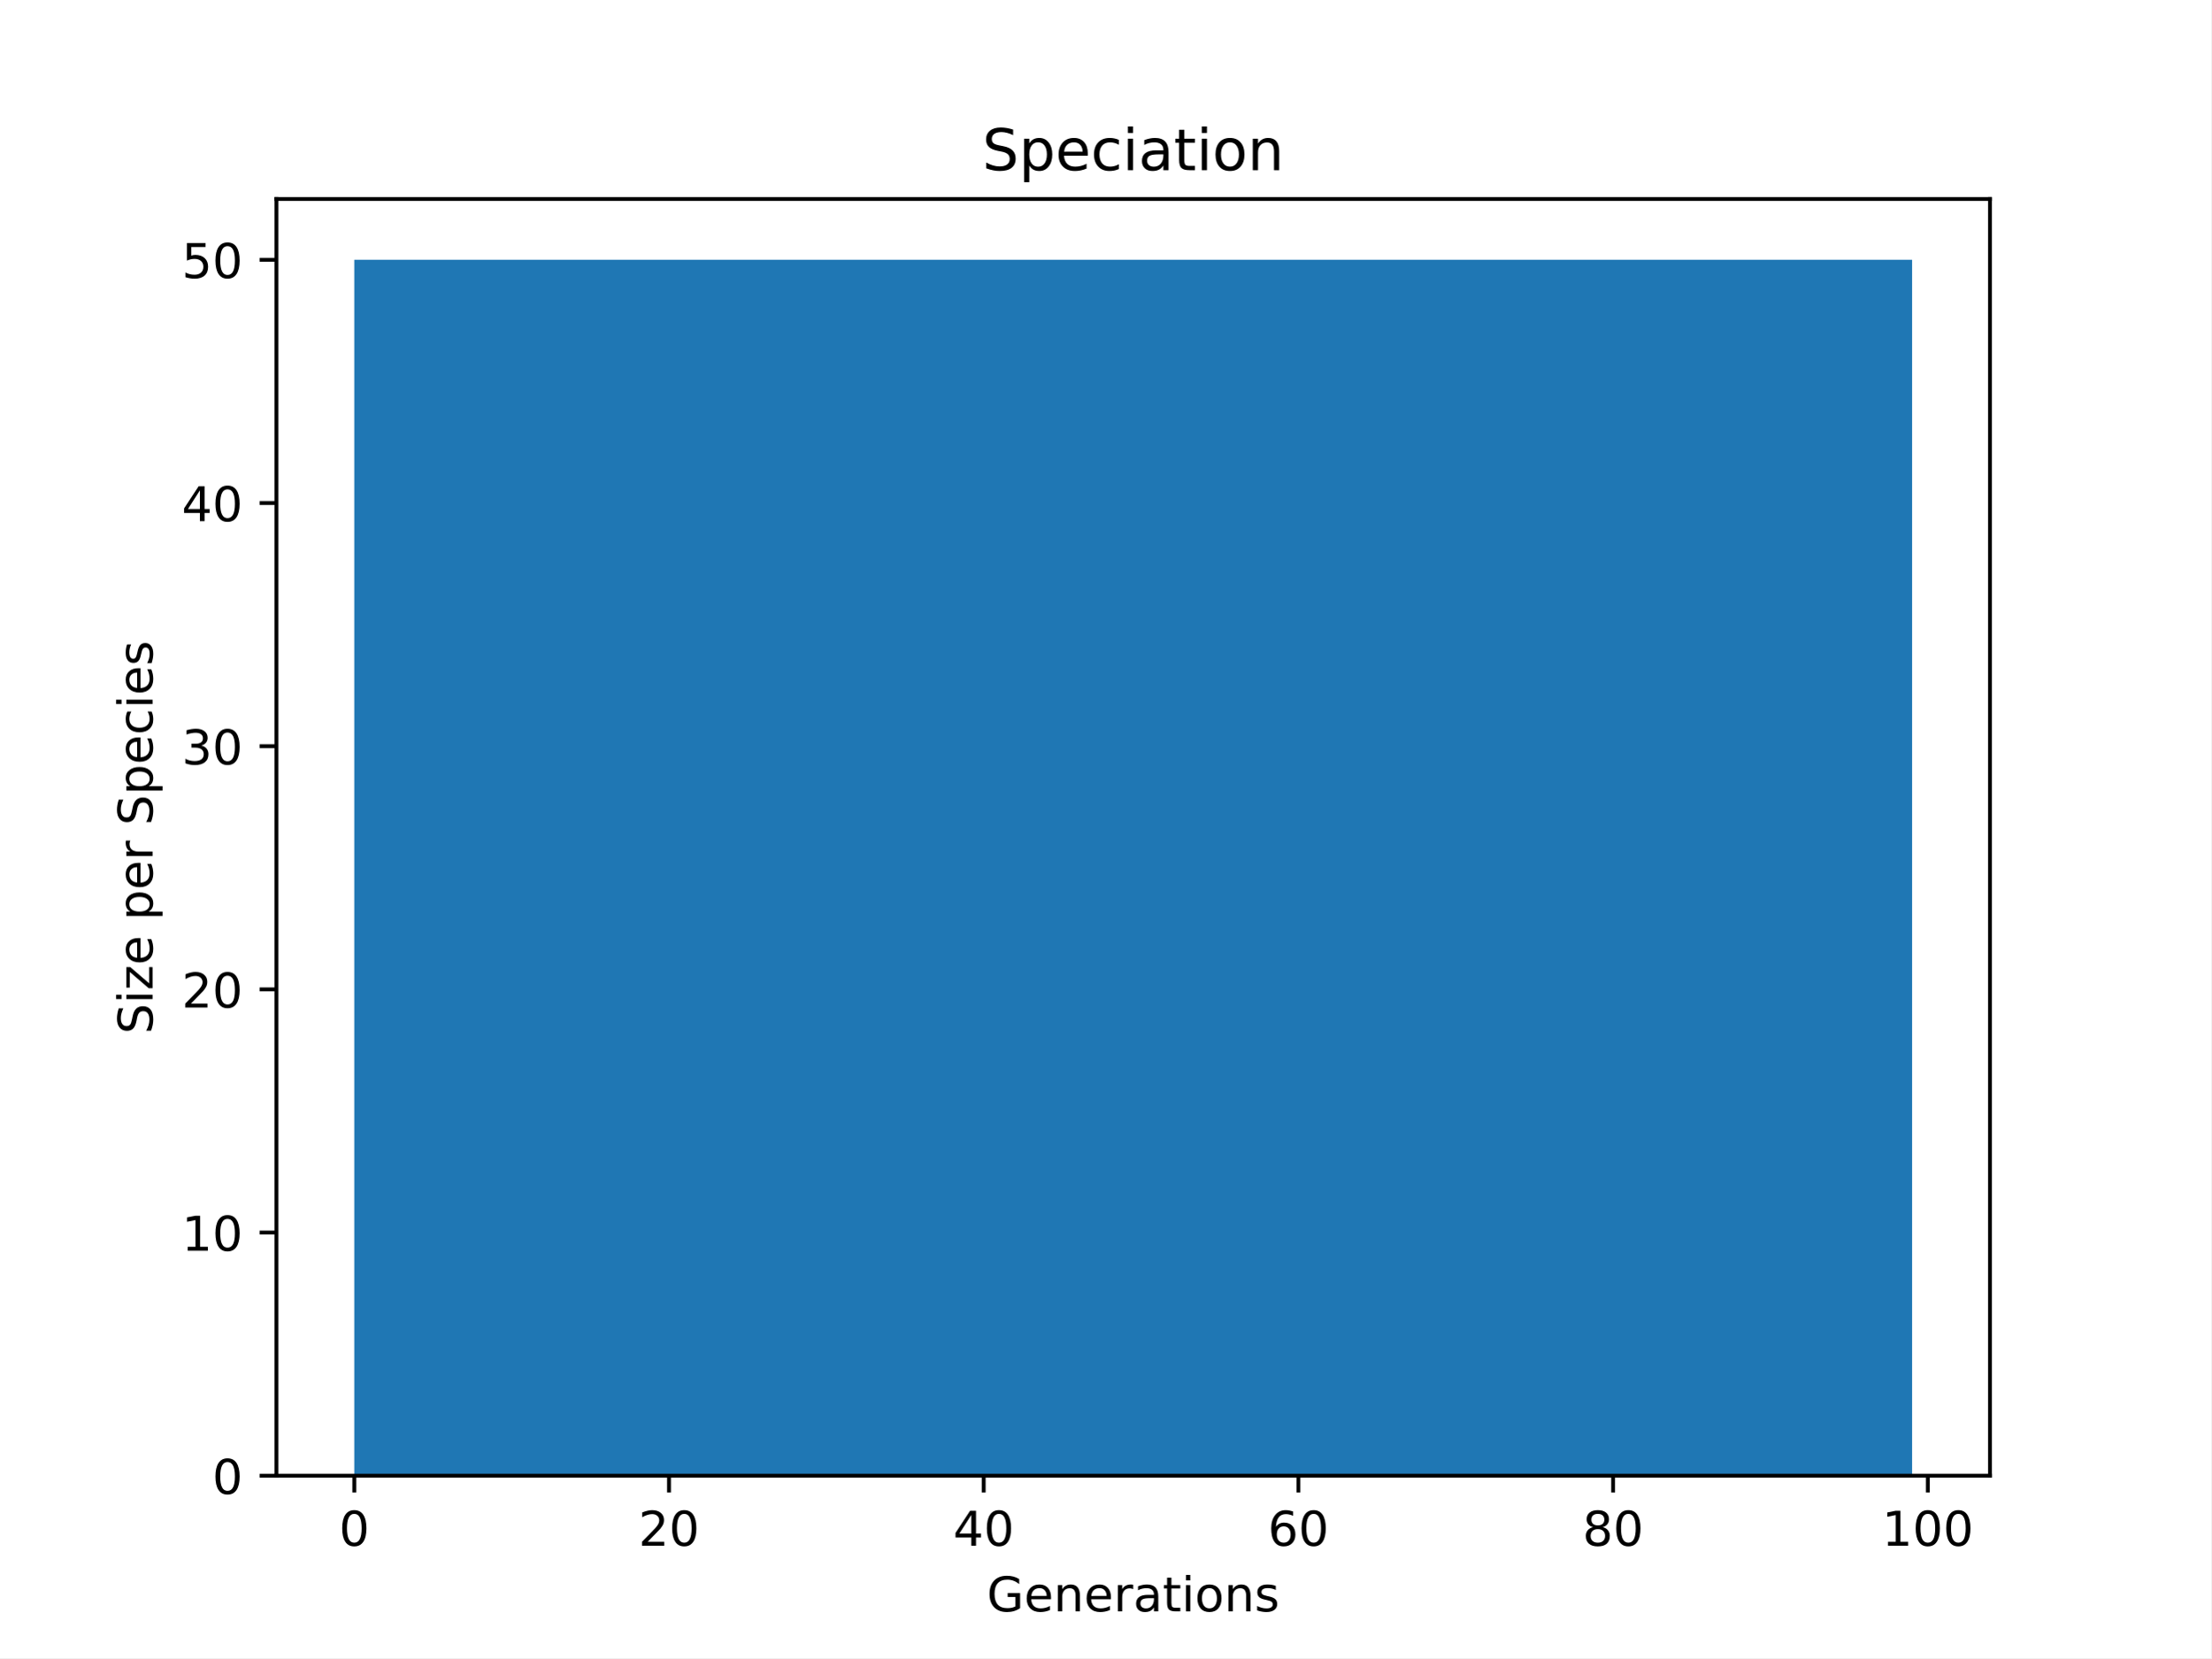
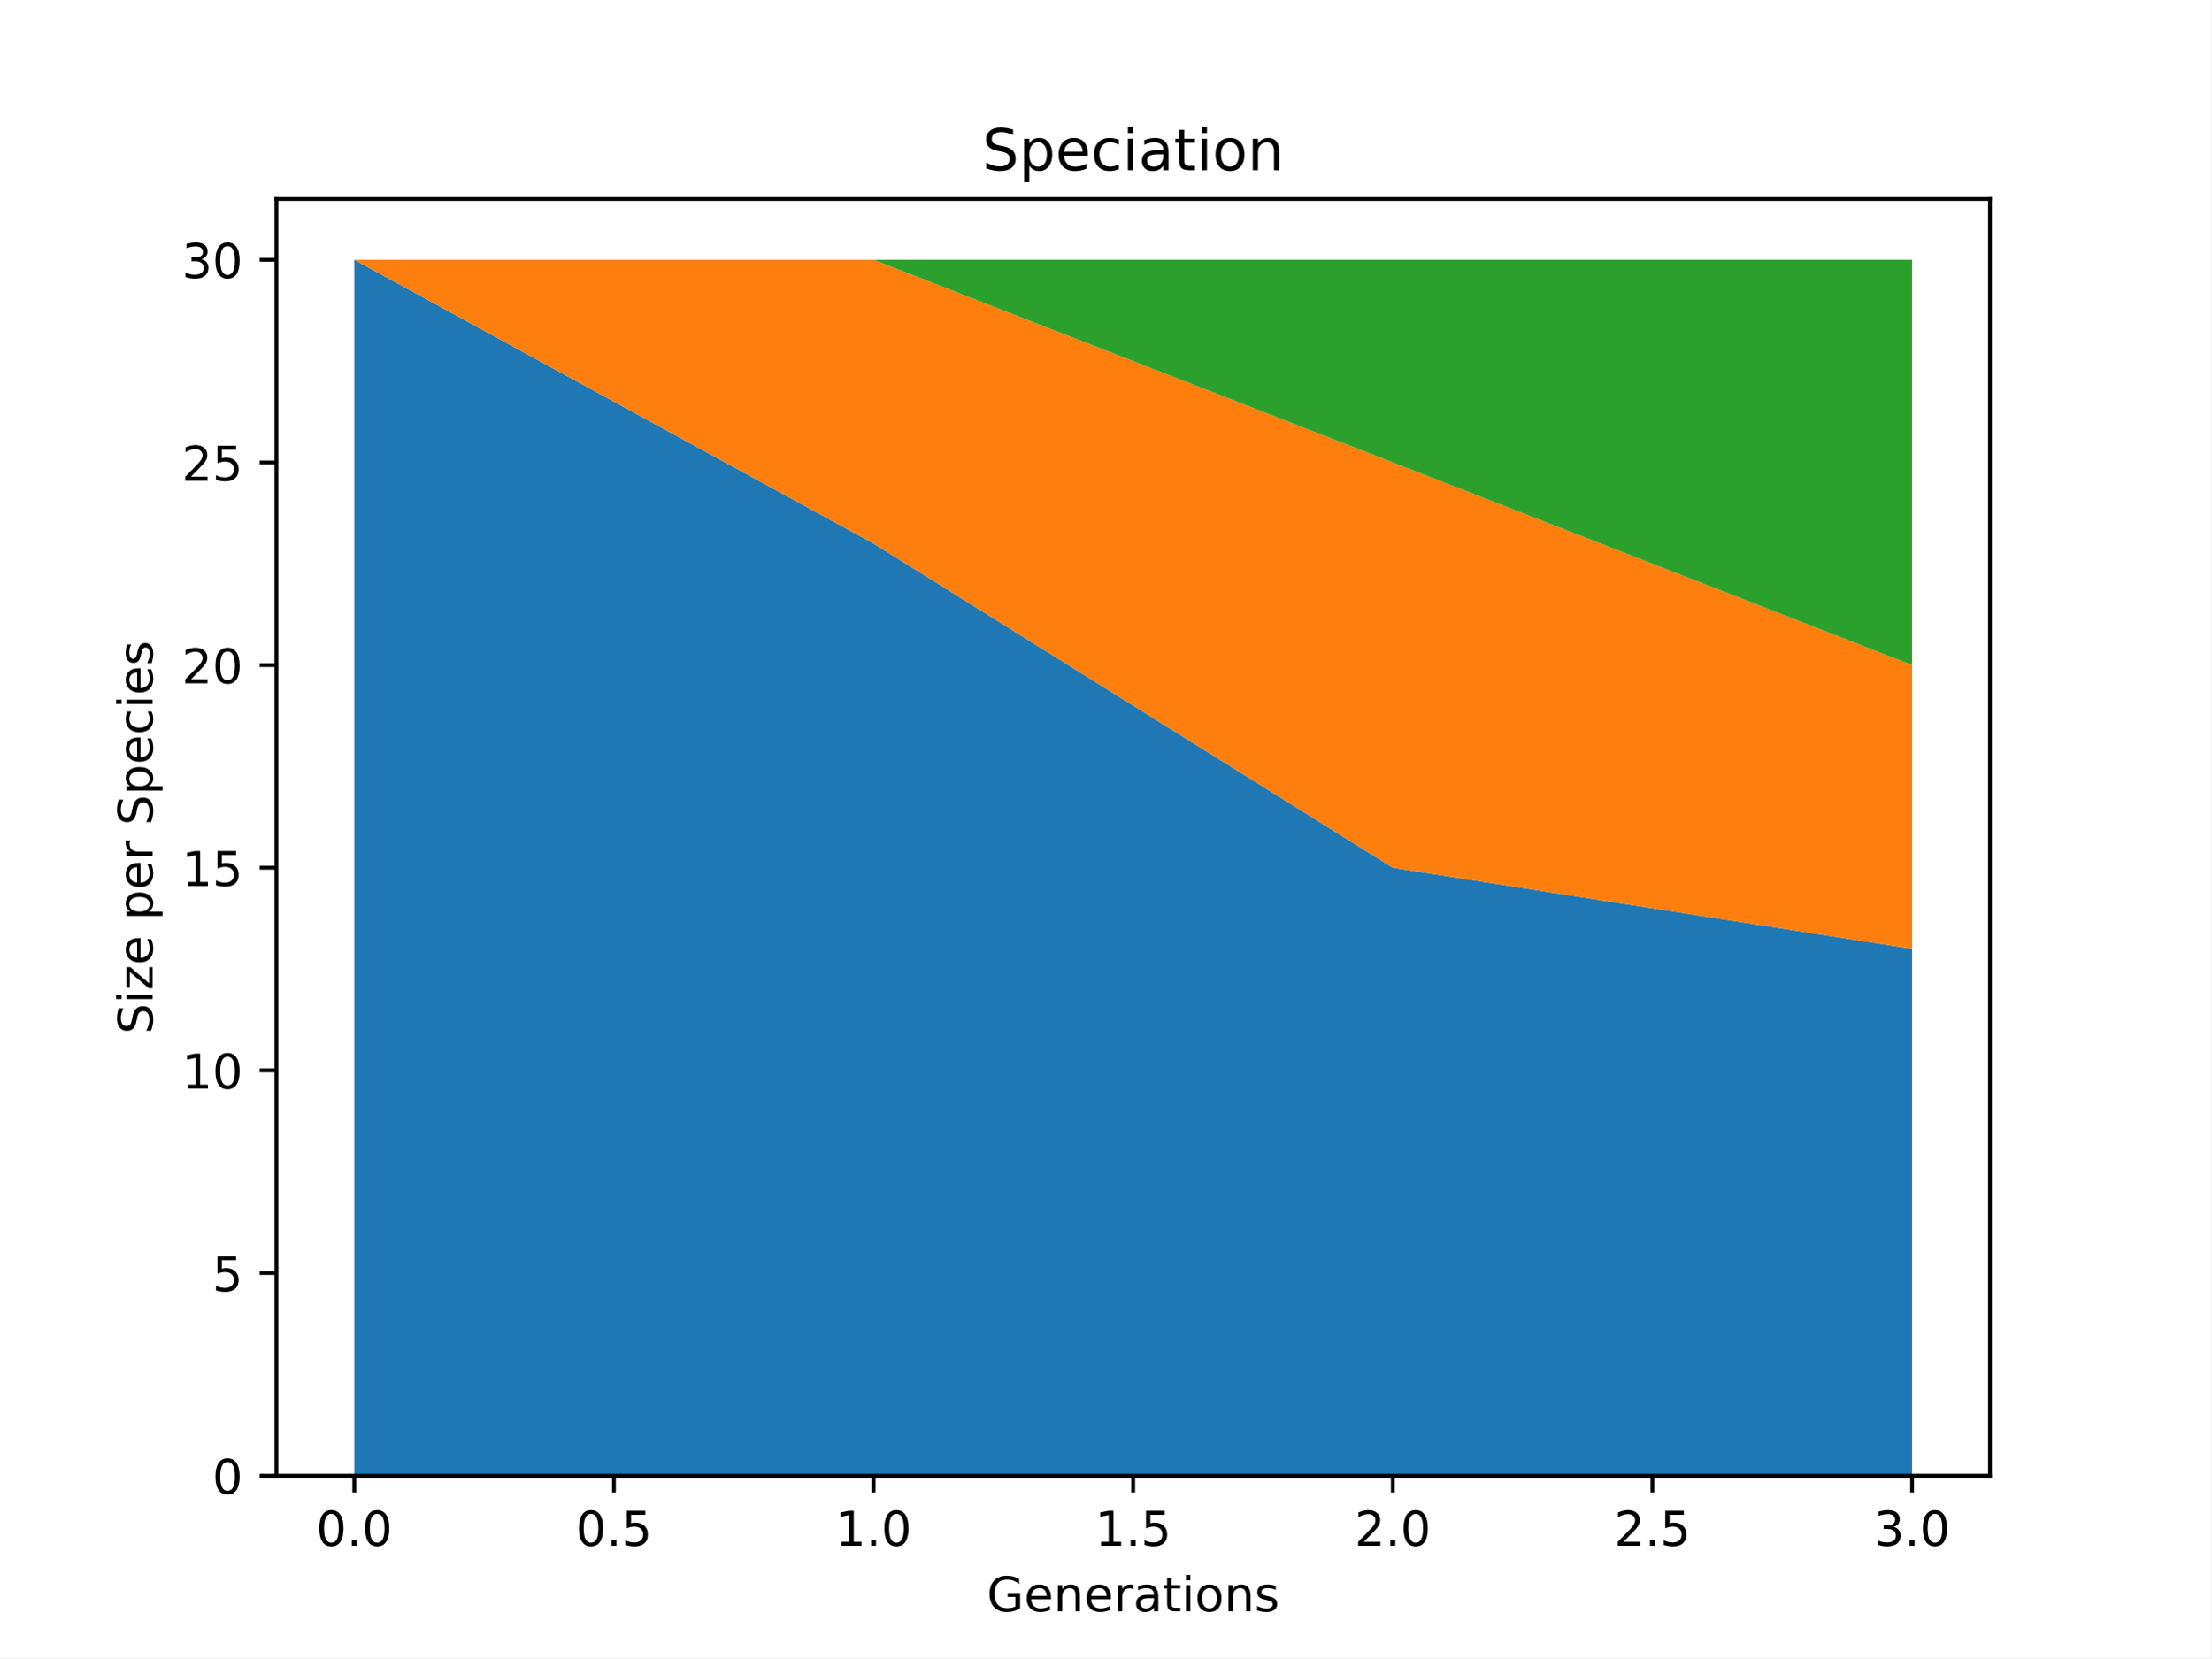
<svg xmlns="http://www.w3.org/2000/svg" xmlns:xlink="http://www.w3.org/1999/xlink" height="345.6pt" version="1.1" viewBox="0 0 460.8 345.6" width="460.8pt">
  <defs>
    <style type="text/css">*{stroke-linecap:butt;stroke-linejoin:round;}</style>
  </defs>
  <g id="figure_1">
    <g id="patch_1">
      <path d="M 0 345.6  L 460.8 345.6  L 460.8 0  L 0 0  z " style="fill:#ffffff;" />
    </g>
    <g id="axes_1">
      <g id="patch_2">
        <path d="M 57.6 307.584  L 414.72 307.584  L 414.72 41.472  L 57.6 41.472  z " style="fill:#ffffff;" />
      </g>
      <g id="PolyCollection_1">
-         <path clip-path="url(#pc17c5b9f1d)" d="M 73.833 54.144  L 73.833 307.584  L 77.112 307.584  L 80.391 307.584  L 83.671 307.584  L 86.95 307.584  L 90.229 307.584  L 93.509 307.584  L 96.788 307.584  L 100.067 307.584  L 103.347 307.584  L 106.626 307.584  L 109.905 307.584  L 113.185 307.584  L 116.464 307.584  L 119.743 307.584  L 123.023 307.584  L 126.302 307.584  L 129.581 307.584  L 132.861 307.584  L 136.14 307.584  L 139.42 307.584  L 142.699 307.584  L 145.978 307.584  L 149.258 307.584  L 152.537 307.584  L 155.816 307.584  L 159.096 307.584  L 162.375 307.584  L 165.654 307.584  L 168.934 307.584  L 172.213 307.584  L 175.492 307.584  L 178.772 307.584  L 182.051 307.584  L 185.33 307.584  L 188.61 307.584  L 191.889 307.584  L 195.168 307.584  L 198.448 307.584  L 201.727 307.584  L 205.006 307.584  L 208.286 307.584  L 211.565 307.584  L 214.844 307.584  L 218.124 307.584  L 221.403 307.584  L 224.682 307.584  L 227.962 307.584  L 231.241 307.584  L 234.52 307.584  L 237.8 307.584  L 241.079 307.584  L 244.358 307.584  L 247.638 307.584  L 250.917 307.584  L 254.196 307.584  L 257.476 307.584  L 260.755 307.584  L 264.034 307.584  L 267.314 307.584  L 270.593 307.584  L 273.872 307.584  L 277.152 307.584  L 280.431 307.584  L 283.71 307.584  L 286.99 307.584  L 290.269 307.584  L 293.548 307.584  L 296.828 307.584  L 300.107 307.584  L 303.386 307.584  L 306.666 307.584  L 309.945 307.584  L 313.224 307.584  L 316.504 307.584  L 319.783 307.584  L 323.062 307.584  L 326.342 307.584  L 329.621 307.584  L 332.9 307.584  L 336.18 307.584  L 339.459 307.584  L 342.739 307.584  L 346.018 307.584  L 349.297 307.584  L 352.577 307.584  L 355.856 307.584  L 359.135 307.584  L 362.415 307.584  L 365.694 307.584  L 368.973 307.584  L 372.253 307.584  L 375.532 307.584  L 378.811 307.584  L 382.091 307.584  L 385.37 307.584  L 388.649 307.584  L 391.929 307.584  L 395.208 307.584  L 398.487 307.584  L 398.487 54.144  L 398.487 54.144  L 395.208 54.144  L 391.929 54.144  L 388.649 54.144  L 385.37 54.144  L 382.091 54.144  L 378.811 54.144  L 375.532 54.144  L 372.253 54.144  L 368.973 54.144  L 365.694 54.144  L 362.415 54.144  L 359.135 54.144  L 355.856 54.144  L 352.577 54.144  L 349.297 54.144  L 346.018 54.144  L 342.739 54.144  L 339.459 54.144  L 336.18 54.144  L 332.9 54.144  L 329.621 54.144  L 326.342 54.144  L 323.062 54.144  L 319.783 54.144  L 316.504 54.144  L 313.224 54.144  L 309.945 54.144  L 306.666 54.144  L 303.386 54.144  L 300.107 54.144  L 296.828 54.144  L 293.548 54.144  L 290.269 54.144  L 286.99 54.144  L 283.71 54.144  L 280.431 54.144  L 277.152 54.144  L 273.872 54.144  L 270.593 54.144  L 267.314 54.144  L 264.034 54.144  L 260.755 54.144  L 257.476 54.144  L 254.196 54.144  L 250.917 54.144  L 247.638 54.144  L 244.358 54.144  L 241.079 54.144  L 237.8 54.144  L 234.52 54.144  L 231.241 54.144  L 227.962 54.144  L 224.682 54.144  L 221.403 54.144  L 218.124 54.144  L 214.844 54.144  L 211.565 54.144  L 208.286 54.144  L 205.006 54.144  L 201.727 54.144  L 198.448 54.144  L 195.168 54.144  L 191.889 54.144  L 188.61 54.144  L 185.33 54.144  L 182.051 54.144  L 178.772 54.144  L 175.492 54.144  L 172.213 54.144  L 168.934 54.144  L 165.654 54.144  L 162.375 54.144  L 159.096 54.144  L 155.816 54.144  L 152.537 54.144  L 149.258 54.144  L 145.978 54.144  L 142.699 54.144  L 139.42 54.144  L 136.14 54.144  L 132.861 54.144  L 129.581 54.144  L 126.302 54.144  L 123.023 54.144  L 119.743 54.144  L 116.464 54.144  L 113.185 54.144  L 109.905 54.144  L 106.626 54.144  L 103.347 54.144  L 100.067 54.144  L 96.788 54.144  L 93.509 54.144  L 90.229 54.144  L 86.95 54.144  L 83.671 54.144  L 80.391 54.144  L 77.112 54.144  L 73.833 54.144  z " style="fill:#1f77b4;" />
+         <path clip-path="url(#p3036c1f664)" d="M 73.833 54.144  L 73.833 307.584  L 182.051 307.584  L 290.269 307.584  L 398.487 307.584  L 398.487 197.76  L 398.487 197.76  L 290.269 180.864  L 182.051 113.28  L 73.833 54.144  z " style="fill:#1f77b4;" />
+       </g>
+       <g id="PolyCollection_2">
+         <path clip-path="url(#p3036c1f664)" d="M 73.833 54.144  L 73.833 54.144  L 182.051 113.28  L 290.269 180.864  L 398.487 197.76  L 398.487 138.624  L 398.487 138.624  L 290.269 96.384  L 182.051 54.144  L 73.833 54.144  z " style="fill:#ff7f0e;" />
+       </g>
+       <g id="PolyCollection_3">
+         <path clip-path="url(#p3036c1f664)" d="M 73.833 54.144  L 73.833 54.144  L 182.051 54.144  L 290.269 96.384  L 398.487 138.624  L 398.487 54.144  L 398.487 54.144  L 290.269 54.144  L 182.051 54.144  L 73.833 54.144  z " style="fill:#2ca02c;" />
      </g>
      <g id="matplotlib.axis_1">
        <g id="xtick_1">
          <g id="line2d_1">
            <defs>
-               <path d="M 0 0  L 0 3.5  " id="m1b877dc684" style="stroke:#000000;stroke-width:0.8;" />
+               <path d="M 0 0  L 0 3.5  " id="m923932ec67" style="stroke:#000000;stroke-width:0.8;" />
            </defs>
            <g>
-               <use style="stroke:#000000;stroke-width:0.8;" x="73.833" xlink:href="#m1b877dc684" y="307.584" />
+               <use style="stroke:#000000;stroke-width:0.8;" x="73.833" xlink:href="#m923932ec67" y="307.584" />
            </g>
          </g>
          <g id="text_1">
-             <g transform="translate(70.65148 322.1824)scale(0.1 -0.1)">
+             <g transform="translate(65.88116 322.1824)scale(0.1 -0.1)">
              <defs>
                <path d="M 2034 4250  Q 1547 4250 1301 3770  Q 1056 3291 1056 2328  Q 1056 1369 1301 889  Q 1547 409 2034 409  Q 2525 409 2770 889  Q 3016 1369 3016 2328  Q 3016 3291 2770 3770  Q 2525 4250 2034 4250  z M 2034 4750  Q 2819 4750 3233 4129  Q 3647 3509 3647 2328  Q 3647 1150 3233 529  Q 2819 -91 2034 -91  Q 1250 -91 836 529  Q 422 1150 422 2328  Q 422 3509 836 4129  Q 1250 4750 2034 4750  z " id="DejaVuSans-30" transform="scale(0.015625)" />
+                 <path d="M 684 794  L 1344 794  L 1344 0  L 684 0  L 684 794  z " id="DejaVuSans-2e" transform="scale(0.015625)" />
              </defs>
              <use xlink:href="#DejaVuSans-30" />
+               <use x="63.623" xlink:href="#DejaVuSans-2e" />
+               <use x="95.41" xlink:href="#DejaVuSans-30" />
            </g>
          </g>
        </g>
        <g id="xtick_2">
          <g id="line2d_2">
            <g>
-               <use style="stroke:#000000;stroke-width:0.8;" x="139.42" xlink:href="#m1b877dc684" y="307.584" />
+               <use style="stroke:#000000;stroke-width:0.8;" x="127.942" xlink:href="#m923932ec67" y="307.584" />
            </g>
          </g>
          <g id="text_2">
-             <g transform="translate(133.057 322.1824)scale(0.1 -0.1)">
-               <defs>
-                 <path d="M 1228 531  L 3431 531  L 3431 0  L 469 0  L 469 531  Q 828 903 1448 1529  Q 2069 2156 2228 2338  Q 2531 2678 2651 2914  Q 2772 3150 2772 3378  Q 2772 3750 2511 3984  Q 2250 4219 1831 4219  Q 1534 4219 1204 4116  Q 875 4013 500 3803  L 500 4441  Q 881 4594 1212 4672  Q 1544 4750 1819 4750  Q 2544 4750 2975 4387  Q 3406 4025 3406 3419  Q 3406 3131 3298 2873  Q 3191 2616 2906 2266  Q 2828 2175 2409 1742  Q 1991 1309 1228 531  z " id="DejaVuSans-32" transform="scale(0.015625)" />
-               </defs>
-               <use xlink:href="#DejaVuSans-32" />
-               <use x="63.623" xlink:href="#DejaVuSans-30" />
+             <g transform="translate(119.9903 322.1824)scale(0.1 -0.1)">
+               <defs>
+                 <path d="M 691 4666  L 3169 4666  L 3169 4134  L 1269 4134  L 1269 2991  Q 1406 3038 1543 3061  Q 1681 3084 1819 3084  Q 2600 3084 3056 2656  Q 3513 2228 3513 1497  Q 3513 744 3044 326  Q 2575 -91 1722 -91  Q 1428 -91 1123 -41  Q 819 9 494 109  L 494 744  Q 775 591 1075 516  Q 1375 441 1709 441  Q 2250 441 2565 725  Q 2881 1009 2881 1497  Q 2881 1984 2565 2268  Q 2250 2553 1709 2553  Q 1456 2553 1204 2497  Q 953 2441 691 2322  L 691 4666  z " id="DejaVuSans-35" transform="scale(0.015625)" />
+               </defs>
+               <use xlink:href="#DejaVuSans-30" />
+               <use x="63.623" xlink:href="#DejaVuSans-2e" />
+               <use x="95.41" xlink:href="#DejaVuSans-35" />
            </g>
          </g>
        </g>
        <g id="xtick_3">
          <g id="line2d_3">
            <g>
-               <use style="stroke:#000000;stroke-width:0.8;" x="205.006" xlink:href="#m1b877dc684" y="307.584" />
+               <use style="stroke:#000000;stroke-width:0.8;" x="182.051" xlink:href="#m923932ec67" y="307.584" />
            </g>
          </g>
          <g id="text_3">
-             <g transform="translate(198.6438 322.1824)scale(0.1 -0.1)">
-               <defs>
-                 <path d="M 2419 4116  L 825 1625  L 2419 1625  L 2419 4116  z M 2253 4666  L 3047 4666  L 3047 1625  L 3713 1625  L 3713 1100  L 3047 1100  L 3047 0  L 2419 0  L 2419 1100  L 313 1100  L 313 1709  L 2253 4666  z " id="DejaVuSans-34" transform="scale(0.015625)" />
-               </defs>
-               <use xlink:href="#DejaVuSans-34" />
-               <use x="63.623" xlink:href="#DejaVuSans-30" />
+             <g transform="translate(174.0993 322.1824)scale(0.1 -0.1)">
+               <defs>
+                 <path d="M 794 531  L 1825 531  L 1825 4091  L 703 3866  L 703 4441  L 1819 4666  L 2450 4666  L 2450 531  L 3481 531  L 3481 0  L 794 0  L 794 531  z " id="DejaVuSans-31" transform="scale(0.015625)" />
+               </defs>
+               <use xlink:href="#DejaVuSans-31" />
+               <use x="63.623" xlink:href="#DejaVuSans-2e" />
+               <use x="95.41" xlink:href="#DejaVuSans-30" />
            </g>
          </g>
        </g>
        <g id="xtick_4">
          <g id="line2d_4">
            <g>
-               <use style="stroke:#000000;stroke-width:0.8;" x="270.593" xlink:href="#m1b877dc684" y="307.584" />
+               <use style="stroke:#000000;stroke-width:0.8;" x="236.16" xlink:href="#m923932ec67" y="307.584" />
            </g>
          </g>
          <g id="text_4">
-             <g transform="translate(264.2306 322.1824)scale(0.1 -0.1)">
-               <defs>
-                 <path d="M 2113 2584  Q 1688 2584 1439 2293  Q 1191 2003 1191 1497  Q 1191 994 1439 701  Q 1688 409 2113 409  Q 2538 409 2786 701  Q 3034 994 3034 1497  Q 3034 2003 2786 2293  Q 2538 2584 2113 2584  z M 3366 4563  L 3366 3988  Q 3128 4100 2886 4159  Q 2644 4219 2406 4219  Q 1781 4219 1451 3797  Q 1122 3375 1075 2522  Q 1259 2794 1537 2939  Q 1816 3084 2150 3084  Q 2853 3084 3261 2657  Q 3669 2231 3669 1497  Q 3669 778 3244 343  Q 2819 -91 2113 -91  Q 1303 -91 875 529  Q 447 1150 447 2328  Q 447 3434 972 4092  Q 1497 4750 2381 4750  Q 2619 4750 2861 4703  Q 3103 4656 3366 4563  z " id="DejaVuSans-36" transform="scale(0.015625)" />
-               </defs>
-               <use xlink:href="#DejaVuSans-36" />
-               <use x="63.623" xlink:href="#DejaVuSans-30" />
+             <g transform="translate(228.2084 322.1824)scale(0.1 -0.1)">
+               <use xlink:href="#DejaVuSans-31" />
+               <use x="63.623" xlink:href="#DejaVuSans-2e" />
+               <use x="95.41" xlink:href="#DejaVuSans-35" />
            </g>
          </g>
        </g>
        <g id="xtick_5">
          <g id="line2d_5">
            <g>
-               <use style="stroke:#000000;stroke-width:0.8;" x="336.18" xlink:href="#m1b877dc684" y="307.584" />
+               <use style="stroke:#000000;stroke-width:0.8;" x="290.269" xlink:href="#m923932ec67" y="307.584" />
            </g>
          </g>
          <g id="text_5">
-             <g transform="translate(329.8173 322.1824)scale(0.1 -0.1)">
-               <defs>
-                 <path d="M 2034 2216  Q 1584 2216 1326 1975  Q 1069 1734 1069 1313  Q 1069 891 1326 650  Q 1584 409 2034 409  Q 2484 409 2743 651  Q 3003 894 3003 1313  Q 3003 1734 2745 1975  Q 2488 2216 2034 2216  z M 1403 2484  Q 997 2584 770 2862  Q 544 3141 544 3541  Q 544 4100 942 4425  Q 1341 4750 2034 4750  Q 2731 4750 3128 4425  Q 3525 4100 3525 3541  Q 3525 3141 3298 2862  Q 3072 2584 2669 2484  Q 3125 2378 3379 2068  Q 3634 1759 3634 1313  Q 3634 634 3220 271  Q 2806 -91 2034 -91  Q 1263 -91 848 271  Q 434 634 434 1313  Q 434 1759 690 2068  Q 947 2378 1403 2484  z M 1172 3481  Q 1172 3119 1398 2916  Q 1625 2713 2034 2713  Q 2441 2713 2670 2916  Q 2900 3119 2900 3481  Q 2900 3844 2670 4047  Q 2441 4250 2034 4250  Q 1625 4250 1398 4047  Q 1172 3844 1172 3481  z " id="DejaVuSans-38" transform="scale(0.015625)" />
-               </defs>
-               <use xlink:href="#DejaVuSans-38" />
-               <use x="63.623" xlink:href="#DejaVuSans-30" />
+             <g transform="translate(282.3175 322.1824)scale(0.1 -0.1)">
+               <defs>
+                 <path d="M 1228 531  L 3431 531  L 3431 0  L 469 0  L 469 531  Q 828 903 1448 1529  Q 2069 2156 2228 2338  Q 2531 2678 2651 2914  Q 2772 3150 2772 3378  Q 2772 3750 2511 3984  Q 2250 4219 1831 4219  Q 1534 4219 1204 4116  Q 875 4013 500 3803  L 500 4441  Q 881 4594 1212 4672  Q 1544 4750 1819 4750  Q 2544 4750 2975 4387  Q 3406 4025 3406 3419  Q 3406 3131 3298 2873  Q 3191 2616 2906 2266  Q 2828 2175 2409 1742  Q 1991 1309 1228 531  z " id="DejaVuSans-32" transform="scale(0.015625)" />
+               </defs>
+               <use xlink:href="#DejaVuSans-32" />
+               <use x="63.623" xlink:href="#DejaVuSans-2e" />
+               <use x="95.41" xlink:href="#DejaVuSans-30" />
            </g>
          </g>
        </g>
        <g id="xtick_6">
          <g id="line2d_6">
            <g>
-               <use style="stroke:#000000;stroke-width:0.8;" x="401.767" xlink:href="#m1b877dc684" y="307.584" />
+               <use style="stroke:#000000;stroke-width:0.8;" x="344.378" xlink:href="#m923932ec67" y="307.584" />
            </g>
          </g>
          <g id="text_6">
-             <g transform="translate(392.2229 322.1824)scale(0.1 -0.1)">
-               <defs>
-                 <path d="M 794 531  L 1825 531  L 1825 4091  L 703 3866  L 703 4441  L 1819 4666  L 2450 4666  L 2450 531  L 3481 531  L 3481 0  L 794 0  L 794 531  z " id="DejaVuSans-31" transform="scale(0.015625)" />
-               </defs>
-               <use xlink:href="#DejaVuSans-31" />
-               <use x="63.623" xlink:href="#DejaVuSans-30" />
-               <use x="127.246" xlink:href="#DejaVuSans-30" />
-             </g>
-           </g>
-         </g>
-         <g id="text_7">
+             <g transform="translate(336.4266 322.1824)scale(0.1 -0.1)">
+               <use xlink:href="#DejaVuSans-32" />
+               <use x="63.623" xlink:href="#DejaVuSans-2e" />
+               <use x="95.41" xlink:href="#DejaVuSans-35" />
+             </g>
+           </g>
+         </g>
+         <g id="xtick_7">
+           <g id="line2d_7">
+             <g>
+               <use style="stroke:#000000;stroke-width:0.8;" x="398.487" xlink:href="#m923932ec67" y="307.584" />
+             </g>
+           </g>
+           <g id="text_7">
+             <g transform="translate(390.5357 322.1824)scale(0.1 -0.1)">
+               <defs>
+                 <path d="M 2597 2516  Q 3050 2419 3304 2112  Q 3559 1806 3559 1356  Q 3559 666 3084 287  Q 2609 -91 1734 -91  Q 1441 -91 1130 -33  Q 819 25 488 141  L 488 750  Q 750 597 1062 519  Q 1375 441 1716 441  Q 2309 441 2620 675  Q 2931 909 2931 1356  Q 2931 1769 2642 2001  Q 2353 2234 1838 2234  L 1294 2234  L 1294 2753  L 1863 2753  Q 2328 2753 2575 2939  Q 2822 3125 2822 3475  Q 2822 3834 2567 4026  Q 2313 4219 1838 4219  Q 1578 4219 1281 4162  Q 984 4106 628 3988  L 628 4550  Q 988 4650 1302 4700  Q 1616 4750 1894 4750  Q 2613 4750 3031 4423  Q 3450 4097 3450 3541  Q 3450 3153 3228 2886  Q 3006 2619 2597 2516  z " id="DejaVuSans-33" transform="scale(0.015625)" />
+               </defs>
+               <use xlink:href="#DejaVuSans-33" />
+               <use x="63.623" xlink:href="#DejaVuSans-2e" />
+               <use x="95.41" xlink:href="#DejaVuSans-30" />
+             </g>
+           </g>
+         </g>
+         <g id="text_8">
          <g transform="translate(205.6623 335.8606)scale(0.1 -0.1)">
            <defs>
              <path d="M 3809 666  L 3809 1919  L 2778 1919  L 2778 2438  L 4434 2438  L 4434 434  Q 4069 175 3628 42  Q 3188 -91 2688 -91  Q 1594 -91 976 548  Q 359 1188 359 2328  Q 359 3472 976 4111  Q 1594 4750 2688 4750  Q 3144 4750 3555 4637  Q 3966 4525 4313 4306  L 4313 3634  Q 3963 3931 3569 4081  Q 3175 4231 2741 4231  Q 1884 4231 1454 3753  Q 1025 3275 1025 2328  Q 1025 1384 1454 906  Q 1884 428 2741 428  Q 3075 428 3337 486  Q 3600 544 3809 666  z " id="DejaVuSans-47" transform="scale(0.015625)" />
              <path d="M 3597 1894  L 3597 1613  L 953 1613  Q 991 1019 1311 708  Q 1631 397 2203 397  Q 2534 397 2845 478  Q 3156 559 3463 722  L 3463 178  Q 3153 47 2828 -22  Q 2503 -91 2169 -91  Q 1331 -91 842 396  Q 353 884 353 1716  Q 353 2575 817 3079  Q 1281 3584 2069 3584  Q 2775 3584 3186 3129  Q 3597 2675 3597 1894  z M 3022 2063  Q 3016 2534 2758 2815  Q 2500 3097 2075 3097  Q 1594 3097 1305 2825  Q 1016 2553 972 2059  L 3022 2063  z " id="DejaVuSans-65" transform="scale(0.015625)" />
              <path d="M 3513 2113  L 3513 0  L 2938 0  L 2938 2094  Q 2938 2591 2744 2837  Q 2550 3084 2163 3084  Q 1697 3084 1428 2787  Q 1159 2491 1159 1978  L 1159 0  L 581 0  L 581 3500  L 1159 3500  L 1159 2956  Q 1366 3272 1645 3428  Q 1925 3584 2291 3584  Q 2894 3584 3203 3211  Q 3513 2838 3513 2113  z " id="DejaVuSans-6e" transform="scale(0.015625)" />
              <path d="M 2631 2963  Q 2534 3019 2420 3045  Q 2306 3072 2169 3072  Q 1681 3072 1420 2755  Q 1159 2438 1159 1844  L 1159 0  L 581 0  L 581 3500  L 1159 3500  L 1159 2956  Q 1341 3275 1631 3429  Q 1922 3584 2338 3584  Q 2397 3584 2469 3576  Q 2541 3569 2628 3553  L 2631 2963  z " id="DejaVuSans-72" transform="scale(0.015625)" />
              <path d="M 2194 1759  Q 1497 1759 1228 1600  Q 959 1441 959 1056  Q 959 750 1161 570  Q 1363 391 1709 391  Q 2188 391 2477 730  Q 2766 1069 2766 1631  L 2766 1759  L 2194 1759  z M 3341 1997  L 3341 0  L 2766 0  L 2766 531  Q 2569 213 2275 61  Q 1981 -91 1556 -91  Q 1019 -91 701 211  Q 384 513 384 1019  Q 384 1609 779 1909  Q 1175 2209 1959 2209  L 2766 2209  L 2766 2266  Q 2766 2663 2505 2880  Q 2244 3097 1772 3097  Q 1472 3097 1187 3025  Q 903 2953 641 2809  L 641 3341  Q 956 3463 1253 3523  Q 1550 3584 1831 3584  Q 2591 3584 2966 3190  Q 3341 2797 3341 1997  z " id="DejaVuSans-61" transform="scale(0.015625)" />
              <path d="M 1172 4494  L 1172 3500  L 2356 3500  L 2356 3053  L 1172 3053  L 1172 1153  Q 1172 725 1289 603  Q 1406 481 1766 481  L 2356 481  L 2356 0  L 1766 0  Q 1100 0 847 248  Q 594 497 594 1153  L 594 3053  L 172 3053  L 172 3500  L 594 3500  L 594 4494  L 1172 4494  z " id="DejaVuSans-74" transform="scale(0.015625)" />
              <path d="M 603 3500  L 1178 3500  L 1178 0  L 603 0  L 603 3500  z M 603 4863  L 1178 4863  L 1178 4134  L 603 4134  L 603 4863  z " id="DejaVuSans-69" transform="scale(0.015625)" />
              <path d="M 1959 3097  Q 1497 3097 1228 2736  Q 959 2375 959 1747  Q 959 1119 1226 758  Q 1494 397 1959 397  Q 2419 397 2687 759  Q 2956 1122 2956 1747  Q 2956 2369 2687 2733  Q 2419 3097 1959 3097  z M 1959 3584  Q 2709 3584 3137 3096  Q 3566 2609 3566 1747  Q 3566 888 3137 398  Q 2709 -91 1959 -91  Q 1206 -91 779 398  Q 353 888 353 1747  Q 353 2609 779 3096  Q 1206 3584 1959 3584  z " id="DejaVuSans-6f" transform="scale(0.015625)" />
              <path d="M 2834 3397  L 2834 2853  Q 2591 2978 2328 3040  Q 2066 3103 1784 3103  Q 1356 3103 1142 2972  Q 928 2841 928 2578  Q 928 2378 1081 2264  Q 1234 2150 1697 2047  L 1894 2003  Q 2506 1872 2764 1633  Q 3022 1394 3022 966  Q 3022 478 2636 193  Q 2250 -91 1575 -91  Q 1294 -91 989 -36  Q 684 19 347 128  L 347 722  Q 666 556 975 473  Q 1284 391 1588 391  Q 1994 391 2212 530  Q 2431 669 2431 922  Q 2431 1156 2273 1281  Q 2116 1406 1581 1522  L 1381 1569  Q 847 1681 609 1914  Q 372 2147 372 2553  Q 372 3047 722 3315  Q 1072 3584 1716 3584  Q 2034 3584 2315 3537  Q 2597 3491 2834 3397  z " id="DejaVuSans-73" transform="scale(0.015625)" />
            </defs>
            <use xlink:href="#DejaVuSans-47" />
            <use x="77.49" xlink:href="#DejaVuSans-65" />
            <use x="139.014" xlink:href="#DejaVuSans-6e" />
            <use x="202.393" xlink:href="#DejaVuSans-65" />
            <use x="263.916" xlink:href="#DejaVuSans-72" />
            <use x="305.029" xlink:href="#DejaVuSans-61" />
            <use x="366.309" xlink:href="#DejaVuSans-74" />
            <use x="405.518" xlink:href="#DejaVuSans-69" />
            <use x="433.301" xlink:href="#DejaVuSans-6f" />
            <use x="494.482" xlink:href="#DejaVuSans-6e" />
            <use x="557.861" xlink:href="#DejaVuSans-73" />
          </g>
        </g>
      </g>
      <g id="matplotlib.axis_2">
        <g id="ytick_1">
-           <g id="line2d_7">
+           <g id="line2d_8">
            <defs>
-               <path d="M 0 0  L -3.5 0  " id="m380c730590" style="stroke:#000000;stroke-width:0.8;" />
+               <path d="M 0 0  L -3.5 0  " id="m2ecf381875" style="stroke:#000000;stroke-width:0.8;" />
            </defs>
            <g>
-               <use style="stroke:#000000;stroke-width:0.8;" x="57.6" xlink:href="#m380c730590" y="307.584" />
-             </g>
-           </g>
-           <g id="text_8">
+               <use style="stroke:#000000;stroke-width:0.8;" x="57.6" xlink:href="#m2ecf381875" y="307.584" />
+             </g>
+           </g>
+           <g id="text_9">
            <g transform="translate(44.2375 311.3832)scale(0.1 -0.1)">
              <use xlink:href="#DejaVuSans-30" />
            </g>
          </g>
        </g>
        <g id="ytick_2">
-           <g id="line2d_8">
-             <g>
-               <use style="stroke:#000000;stroke-width:0.8;" x="57.6" xlink:href="#m380c730590" y="256.896" />
-             </g>
-           </g>
-           <g id="text_9">
-             <g transform="translate(37.875 260.6952)scale(0.1 -0.1)">
+           <g id="line2d_9">
+             <g>
+               <use style="stroke:#000000;stroke-width:0.8;" x="57.6" xlink:href="#m2ecf381875" y="265.344" />
+             </g>
+           </g>
+           <g id="text_10">
+             <g transform="translate(44.2375 269.1432)scale(0.1 -0.1)">
+               <use xlink:href="#DejaVuSans-35" />
+             </g>
+           </g>
+         </g>
+         <g id="ytick_3">
+           <g id="line2d_10">
+             <g>
+               <use style="stroke:#000000;stroke-width:0.8;" x="57.6" xlink:href="#m2ecf381875" y="223.104" />
+             </g>
+           </g>
+           <g id="text_11">
+             <g transform="translate(37.875 226.9032)scale(0.1 -0.1)">
              <use xlink:href="#DejaVuSans-31" />
              <use x="63.623" xlink:href="#DejaVuSans-30" />
            </g>
          </g>
        </g>
-         <g id="ytick_3">
-           <g id="line2d_9">
-             <g>
-               <use style="stroke:#000000;stroke-width:0.8;" x="57.6" xlink:href="#m380c730590" y="206.208" />
-             </g>
-           </g>
-           <g id="text_10">
-             <g transform="translate(37.875 210.0072)scale(0.1 -0.1)">
+         <g id="ytick_4">
+           <g id="line2d_11">
+             <g>
+               <use style="stroke:#000000;stroke-width:0.8;" x="57.6" xlink:href="#m2ecf381875" y="180.864" />
+             </g>
+           </g>
+           <g id="text_12">
+             <g transform="translate(37.875 184.6632)scale(0.1 -0.1)">
+               <use xlink:href="#DejaVuSans-31" />
+               <use x="63.623" xlink:href="#DejaVuSans-35" />
+             </g>
+           </g>
+         </g>
+         <g id="ytick_5">
+           <g id="line2d_12">
+             <g>
+               <use style="stroke:#000000;stroke-width:0.8;" x="57.6" xlink:href="#m2ecf381875" y="138.624" />
+             </g>
+           </g>
+           <g id="text_13">
+             <g transform="translate(37.875 142.4232)scale(0.1 -0.1)">
              <use xlink:href="#DejaVuSans-32" />
              <use x="63.623" xlink:href="#DejaVuSans-30" />
            </g>
          </g>
        </g>
-         <g id="ytick_4">
-           <g id="line2d_10">
-             <g>
-               <use style="stroke:#000000;stroke-width:0.8;" x="57.6" xlink:href="#m380c730590" y="155.52" />
-             </g>
-           </g>
-           <g id="text_11">
-             <g transform="translate(37.875 159.3192)scale(0.1 -0.1)">
-               <defs>
-                 <path d="M 2597 2516  Q 3050 2419 3304 2112  Q 3559 1806 3559 1356  Q 3559 666 3084 287  Q 2609 -91 1734 -91  Q 1441 -91 1130 -33  Q 819 25 488 141  L 488 750  Q 750 597 1062 519  Q 1375 441 1716 441  Q 2309 441 2620 675  Q 2931 909 2931 1356  Q 2931 1769 2642 2001  Q 2353 2234 1838 2234  L 1294 2234  L 1294 2753  L 1863 2753  Q 2328 2753 2575 2939  Q 2822 3125 2822 3475  Q 2822 3834 2567 4026  Q 2313 4219 1838 4219  Q 1578 4219 1281 4162  Q 984 4106 628 3988  L 628 4550  Q 988 4650 1302 4700  Q 1616 4750 1894 4750  Q 2613 4750 3031 4423  Q 3450 4097 3450 3541  Q 3450 3153 3228 2886  Q 3006 2619 2597 2516  z " id="DejaVuSans-33" transform="scale(0.015625)" />
-               </defs>
+         <g id="ytick_6">
+           <g id="line2d_13">
+             <g>
+               <use style="stroke:#000000;stroke-width:0.8;" x="57.6" xlink:href="#m2ecf381875" y="96.384" />
+             </g>
+           </g>
+           <g id="text_14">
+             <g transform="translate(37.875 100.1832)scale(0.1 -0.1)">
+               <use xlink:href="#DejaVuSans-32" />
+               <use x="63.623" xlink:href="#DejaVuSans-35" />
+             </g>
+           </g>
+         </g>
+         <g id="ytick_7">
+           <g id="line2d_14">
+             <g>
+               <use style="stroke:#000000;stroke-width:0.8;" x="57.6" xlink:href="#m2ecf381875" y="54.144" />
+             </g>
+           </g>
+           <g id="text_15">
+             <g transform="translate(37.875 57.94322)scale(0.1 -0.1)">
              <use xlink:href="#DejaVuSans-33" />
              <use x="63.623" xlink:href="#DejaVuSans-30" />
            </g>
          </g>
        </g>
-         <g id="ytick_5">
-           <g id="line2d_11">
-             <g>
-               <use style="stroke:#000000;stroke-width:0.8;" x="57.6" xlink:href="#m380c730590" y="104.832" />
-             </g>
-           </g>
-           <g id="text_12">
-             <g transform="translate(37.875 108.6312)scale(0.1 -0.1)">
-               <use xlink:href="#DejaVuSans-34" />
-               <use x="63.623" xlink:href="#DejaVuSans-30" />
-             </g>
-           </g>
-         </g>
-         <g id="ytick_6">
-           <g id="line2d_12">
-             <g>
-               <use style="stroke:#000000;stroke-width:0.8;" x="57.6" xlink:href="#m380c730590" y="54.144" />
-             </g>
-           </g>
-           <g id="text_13">
-             <g transform="translate(37.875 57.94322)scale(0.1 -0.1)">
-               <defs>
-                 <path d="M 691 4666  L 3169 4666  L 3169 4134  L 1269 4134  L 1269 2991  Q 1406 3038 1543 3061  Q 1681 3084 1819 3084  Q 2600 3084 3056 2656  Q 3513 2228 3513 1497  Q 3513 744 3044 326  Q 2575 -91 1722 -91  Q 1428 -91 1123 -41  Q 819 9 494 109  L 494 744  Q 775 591 1075 516  Q 1375 441 1709 441  Q 2250 441 2565 725  Q 2881 1009 2881 1497  Q 2881 1984 2565 2268  Q 2250 2553 1709 2553  Q 1456 2553 1204 2497  Q 953 2441 691 2322  L 691 4666  z " id="DejaVuSans-35" transform="scale(0.015625)" />
-               </defs>
-               <use xlink:href="#DejaVuSans-35" />
-               <use x="63.623" xlink:href="#DejaVuSans-30" />
-             </g>
-           </g>
-         </g>
-         <g id="text_14">
+         <g id="text_16">
          <g transform="translate(31.79531 215.521)rotate(-90)scale(0.1 -0.1)">
            <defs>
              <path d="M 3425 4513  L 3425 3897  Q 3066 4069 2747 4153  Q 2428 4238 2131 4238  Q 1616 4238 1336 4038  Q 1056 3838 1056 3469  Q 1056 3159 1242 3001  Q 1428 2844 1947 2747  L 2328 2669  Q 3034 2534 3370 2195  Q 3706 1856 3706 1288  Q 3706 609 3251 259  Q 2797 -91 1919 -91  Q 1588 -91 1214 -16  Q 841 59 441 206  L 441 856  Q 825 641 1194 531  Q 1563 422 1919 422  Q 2459 422 2753 634  Q 3047 847 3047 1241  Q 3047 1584 2836 1778  Q 2625 1972 2144 2069  L 1759 2144  Q 1053 2284 737 2584  Q 422 2884 422 3419  Q 422 4038 858 4394  Q 1294 4750 2059 4750  Q 2388 4750 2728 4690  Q 3069 4631 3425 4513  z " id="DejaVuSans-53" transform="scale(0.015625)" />
              <path d="M 353 3500  L 3084 3500  L 3084 2975  L 922 459  L 3084 459  L 3084 0  L 275 0  L 275 525  L 2438 3041  L 353 3041  L 353 3500  z " id="DejaVuSans-7a" transform="scale(0.015625)" />
              <path id="DejaVuSans-20" transform="scale(0.015625)" />
              <path d="M 1159 525  L 1159 -1331  L 581 -1331  L 581 3500  L 1159 3500  L 1159 2969  Q 1341 3281 1617 3432  Q 1894 3584 2278 3584  Q 2916 3584 3314 3078  Q 3713 2572 3713 1747  Q 3713 922 3314 415  Q 2916 -91 2278 -91  Q 1894 -91 1617 61  Q 1341 213 1159 525  z M 3116 1747  Q 3116 2381 2855 2742  Q 2594 3103 2138 3103  Q 1681 3103 1420 2742  Q 1159 2381 1159 1747  Q 1159 1113 1420 752  Q 1681 391 2138 391  Q 2594 391 2855 752  Q 3116 1113 3116 1747  z " id="DejaVuSans-70" transform="scale(0.015625)" />
              <path d="M 3122 3366  L 3122 2828  Q 2878 2963 2633 3030  Q 2388 3097 2138 3097  Q 1578 3097 1268 2742  Q 959 2388 959 1747  Q 959 1106 1268 751  Q 1578 397 2138 397  Q 2388 397 2633 464  Q 2878 531 3122 666  L 3122 134  Q 2881 22 2623 -34  Q 2366 -91 2075 -91  Q 1284 -91 818 406  Q 353 903 353 1747  Q 353 2603 823 3093  Q 1294 3584 2113 3584  Q 2378 3584 2631 3529  Q 2884 3475 3122 3366  z " id="DejaVuSans-63" transform="scale(0.015625)" />
            </defs>
            <use xlink:href="#DejaVuSans-53" />
            <use x="63.477" xlink:href="#DejaVuSans-69" />
            <use x="91.26" xlink:href="#DejaVuSans-7a" />
            <use x="143.75" xlink:href="#DejaVuSans-65" />
            <use x="205.273" xlink:href="#DejaVuSans-20" />
            <use x="237.061" xlink:href="#DejaVuSans-70" />
            <use x="300.537" xlink:href="#DejaVuSans-65" />
            <use x="362.061" xlink:href="#DejaVuSans-72" />
            <use x="403.174" xlink:href="#DejaVuSans-20" />
            <use x="434.961" xlink:href="#DejaVuSans-53" />
            <use x="498.438" xlink:href="#DejaVuSans-70" />
            <use x="561.914" xlink:href="#DejaVuSans-65" />
            <use x="623.438" xlink:href="#DejaVuSans-63" />
            <use x="678.418" xlink:href="#DejaVuSans-69" />
            <use x="706.201" xlink:href="#DejaVuSans-65" />
            <use x="767.725" xlink:href="#DejaVuSans-73" />
          </g>
        </g>
      </g>
      <g id="patch_3">
        <path d="M 57.6 307.584  L 57.6 41.472  " style="fill:none;stroke:#000000;stroke-linecap:square;stroke-linejoin:miter;stroke-width:0.8;" />
      </g>
      <g id="patch_4">
        <path d="M 414.72 307.584  L 414.72 41.472  " style="fill:none;stroke:#000000;stroke-linecap:square;stroke-linejoin:miter;stroke-width:0.8;" />
      </g>
      <g id="patch_5">
        <path d="M 57.6 307.584  L 414.72 307.584  " style="fill:none;stroke:#000000;stroke-linecap:square;stroke-linejoin:miter;stroke-width:0.8;" />
      </g>
      <g id="patch_6">
        <path d="M 57.6 41.472  L 414.72 41.472  " style="fill:none;stroke:#000000;stroke-linecap:square;stroke-linejoin:miter;stroke-width:0.8;" />
      </g>
-       <g id="text_15">
+       <g id="text_17">
        <g transform="translate(204.7144 35.472)scale(0.12 -0.12)">
          <use xlink:href="#DejaVuSans-53" />
          <use x="63.477" xlink:href="#DejaVuSans-70" />
          <use x="126.953" xlink:href="#DejaVuSans-65" />
          <use x="188.477" xlink:href="#DejaVuSans-63" />
          <use x="243.457" xlink:href="#DejaVuSans-69" />
          <use x="271.24" xlink:href="#DejaVuSans-61" />
          <use x="332.52" xlink:href="#DejaVuSans-74" />
          <use x="371.729" xlink:href="#DejaVuSans-69" />
          <use x="399.512" xlink:href="#DejaVuSans-6f" />
          <use x="460.693" xlink:href="#DejaVuSans-6e" />
        </g>
      </g>
    </g>
  </g>
  <defs>
-     <clipPath id="pc17c5b9f1d">
+     <clipPath id="p3036c1f664">
      <rect height="266.112" width="357.12" x="57.6" y="41.472" />
    </clipPath>
  </defs>
</svg>
